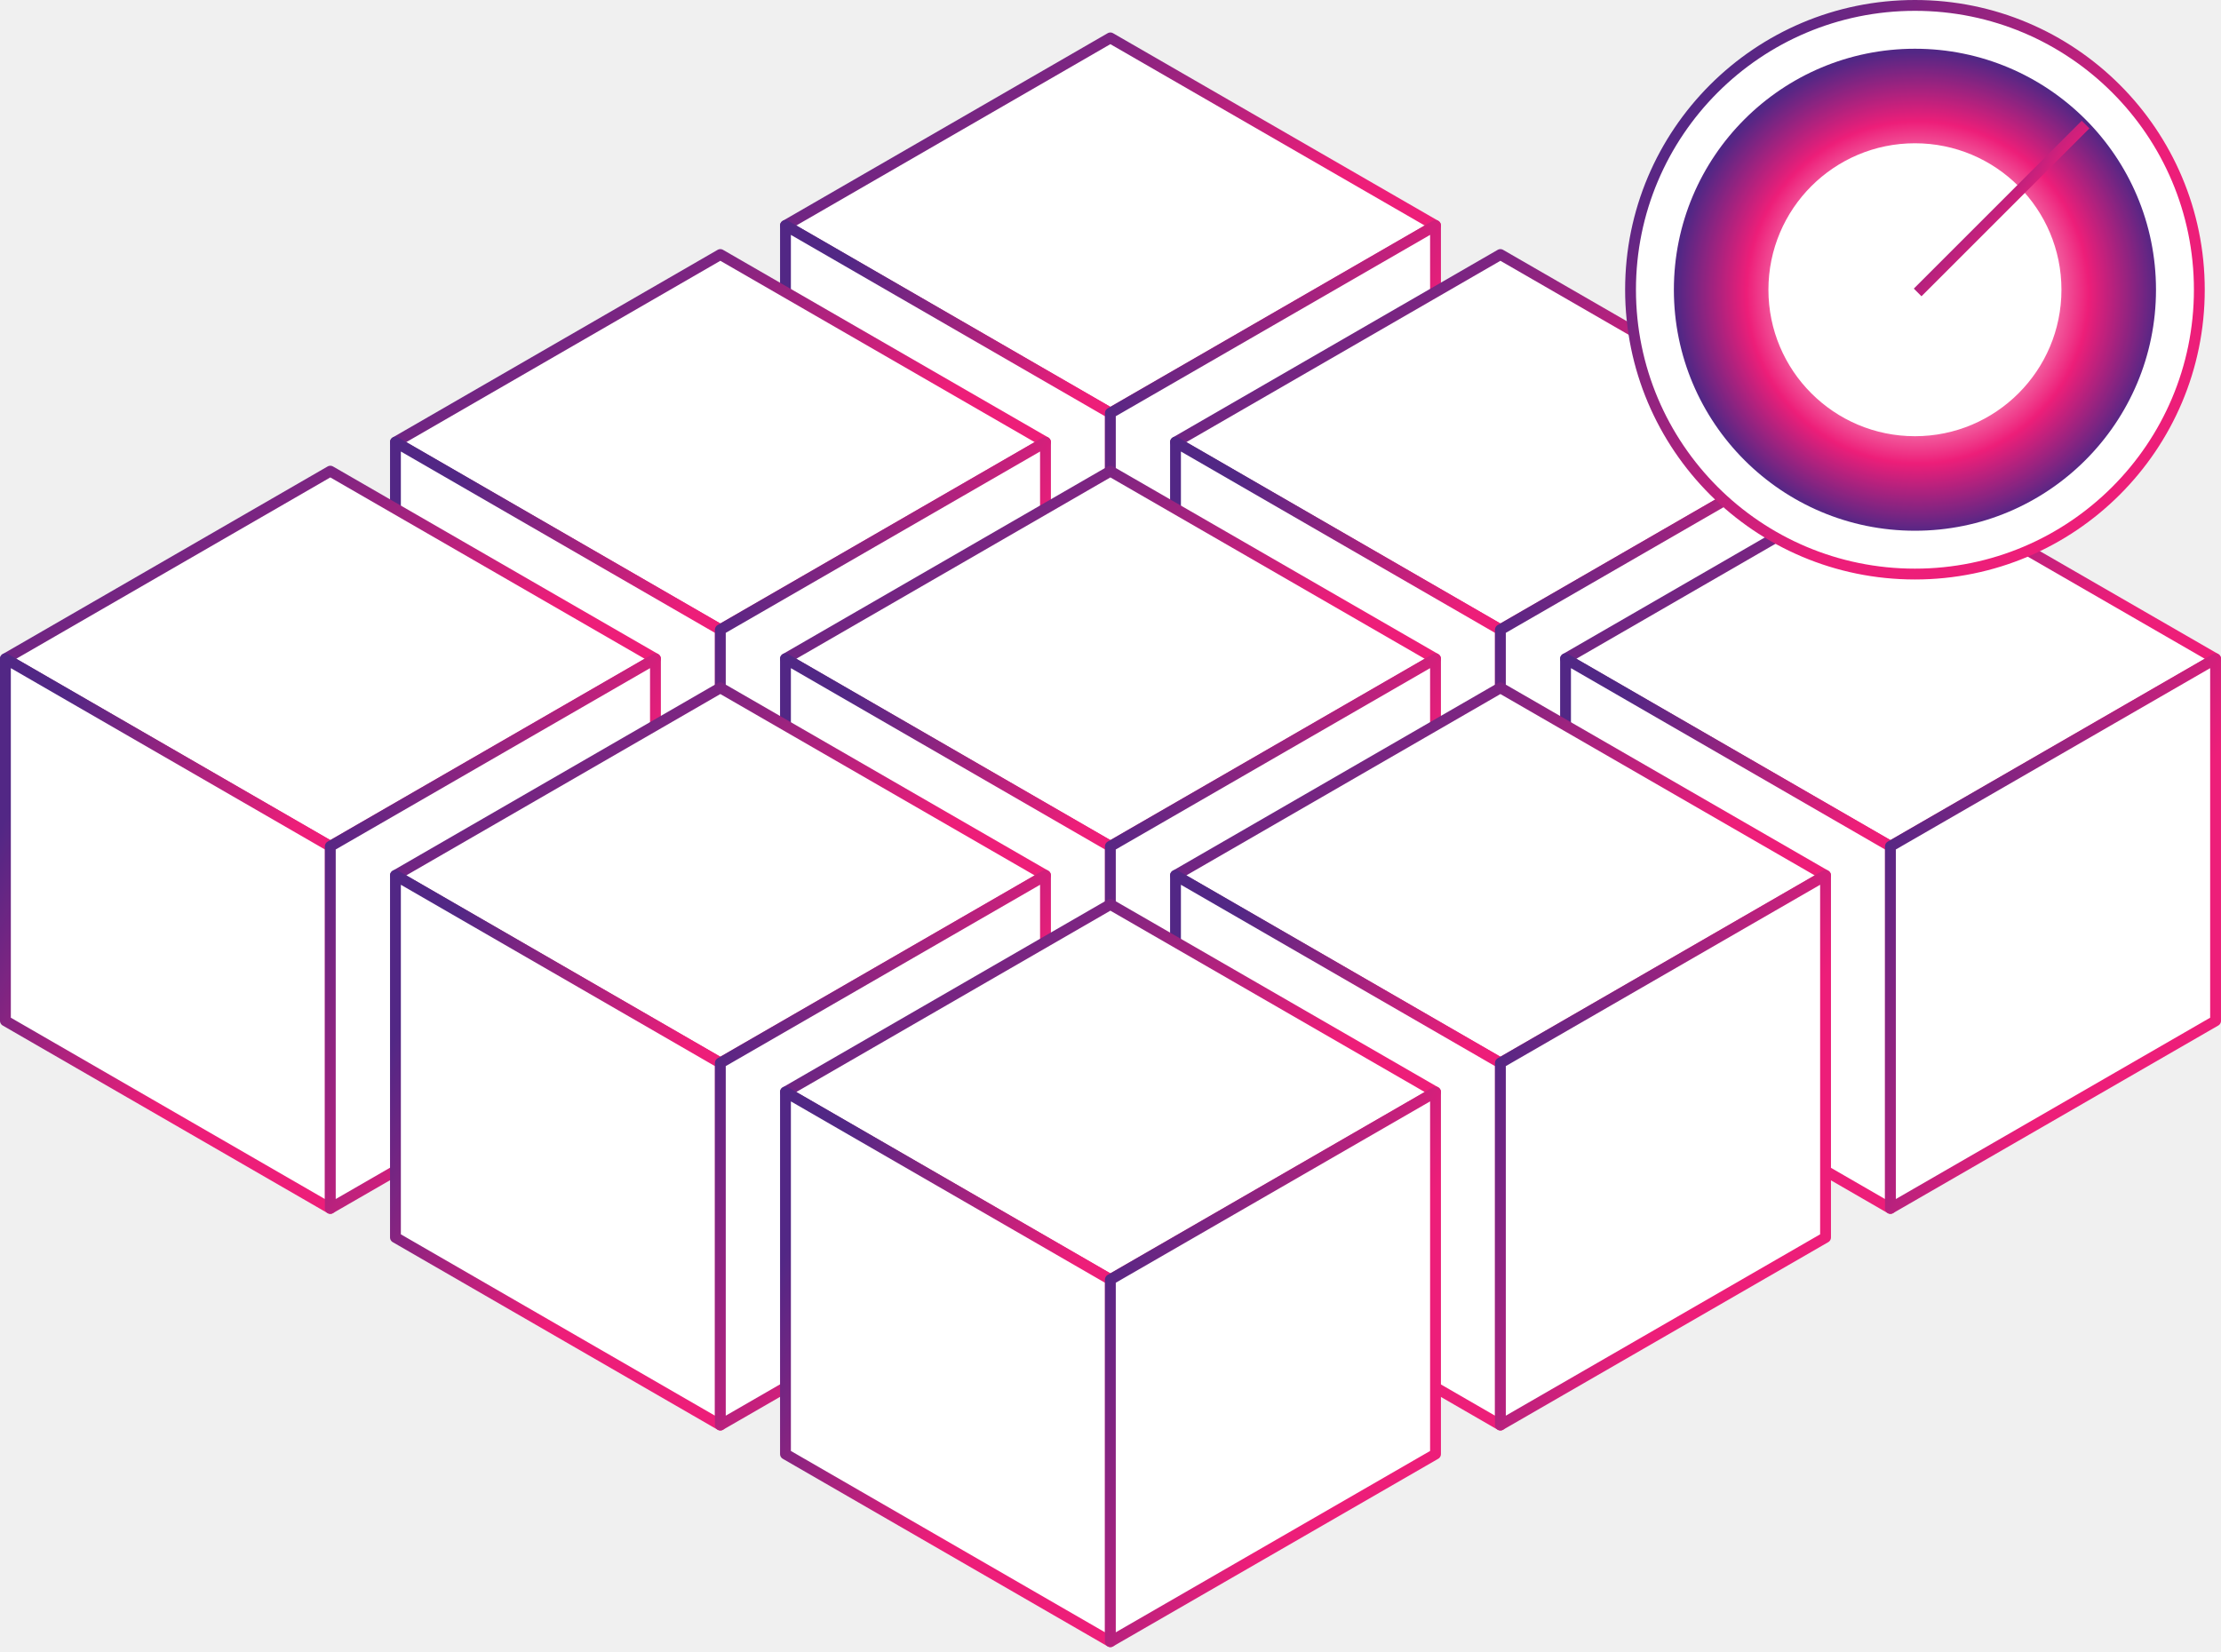
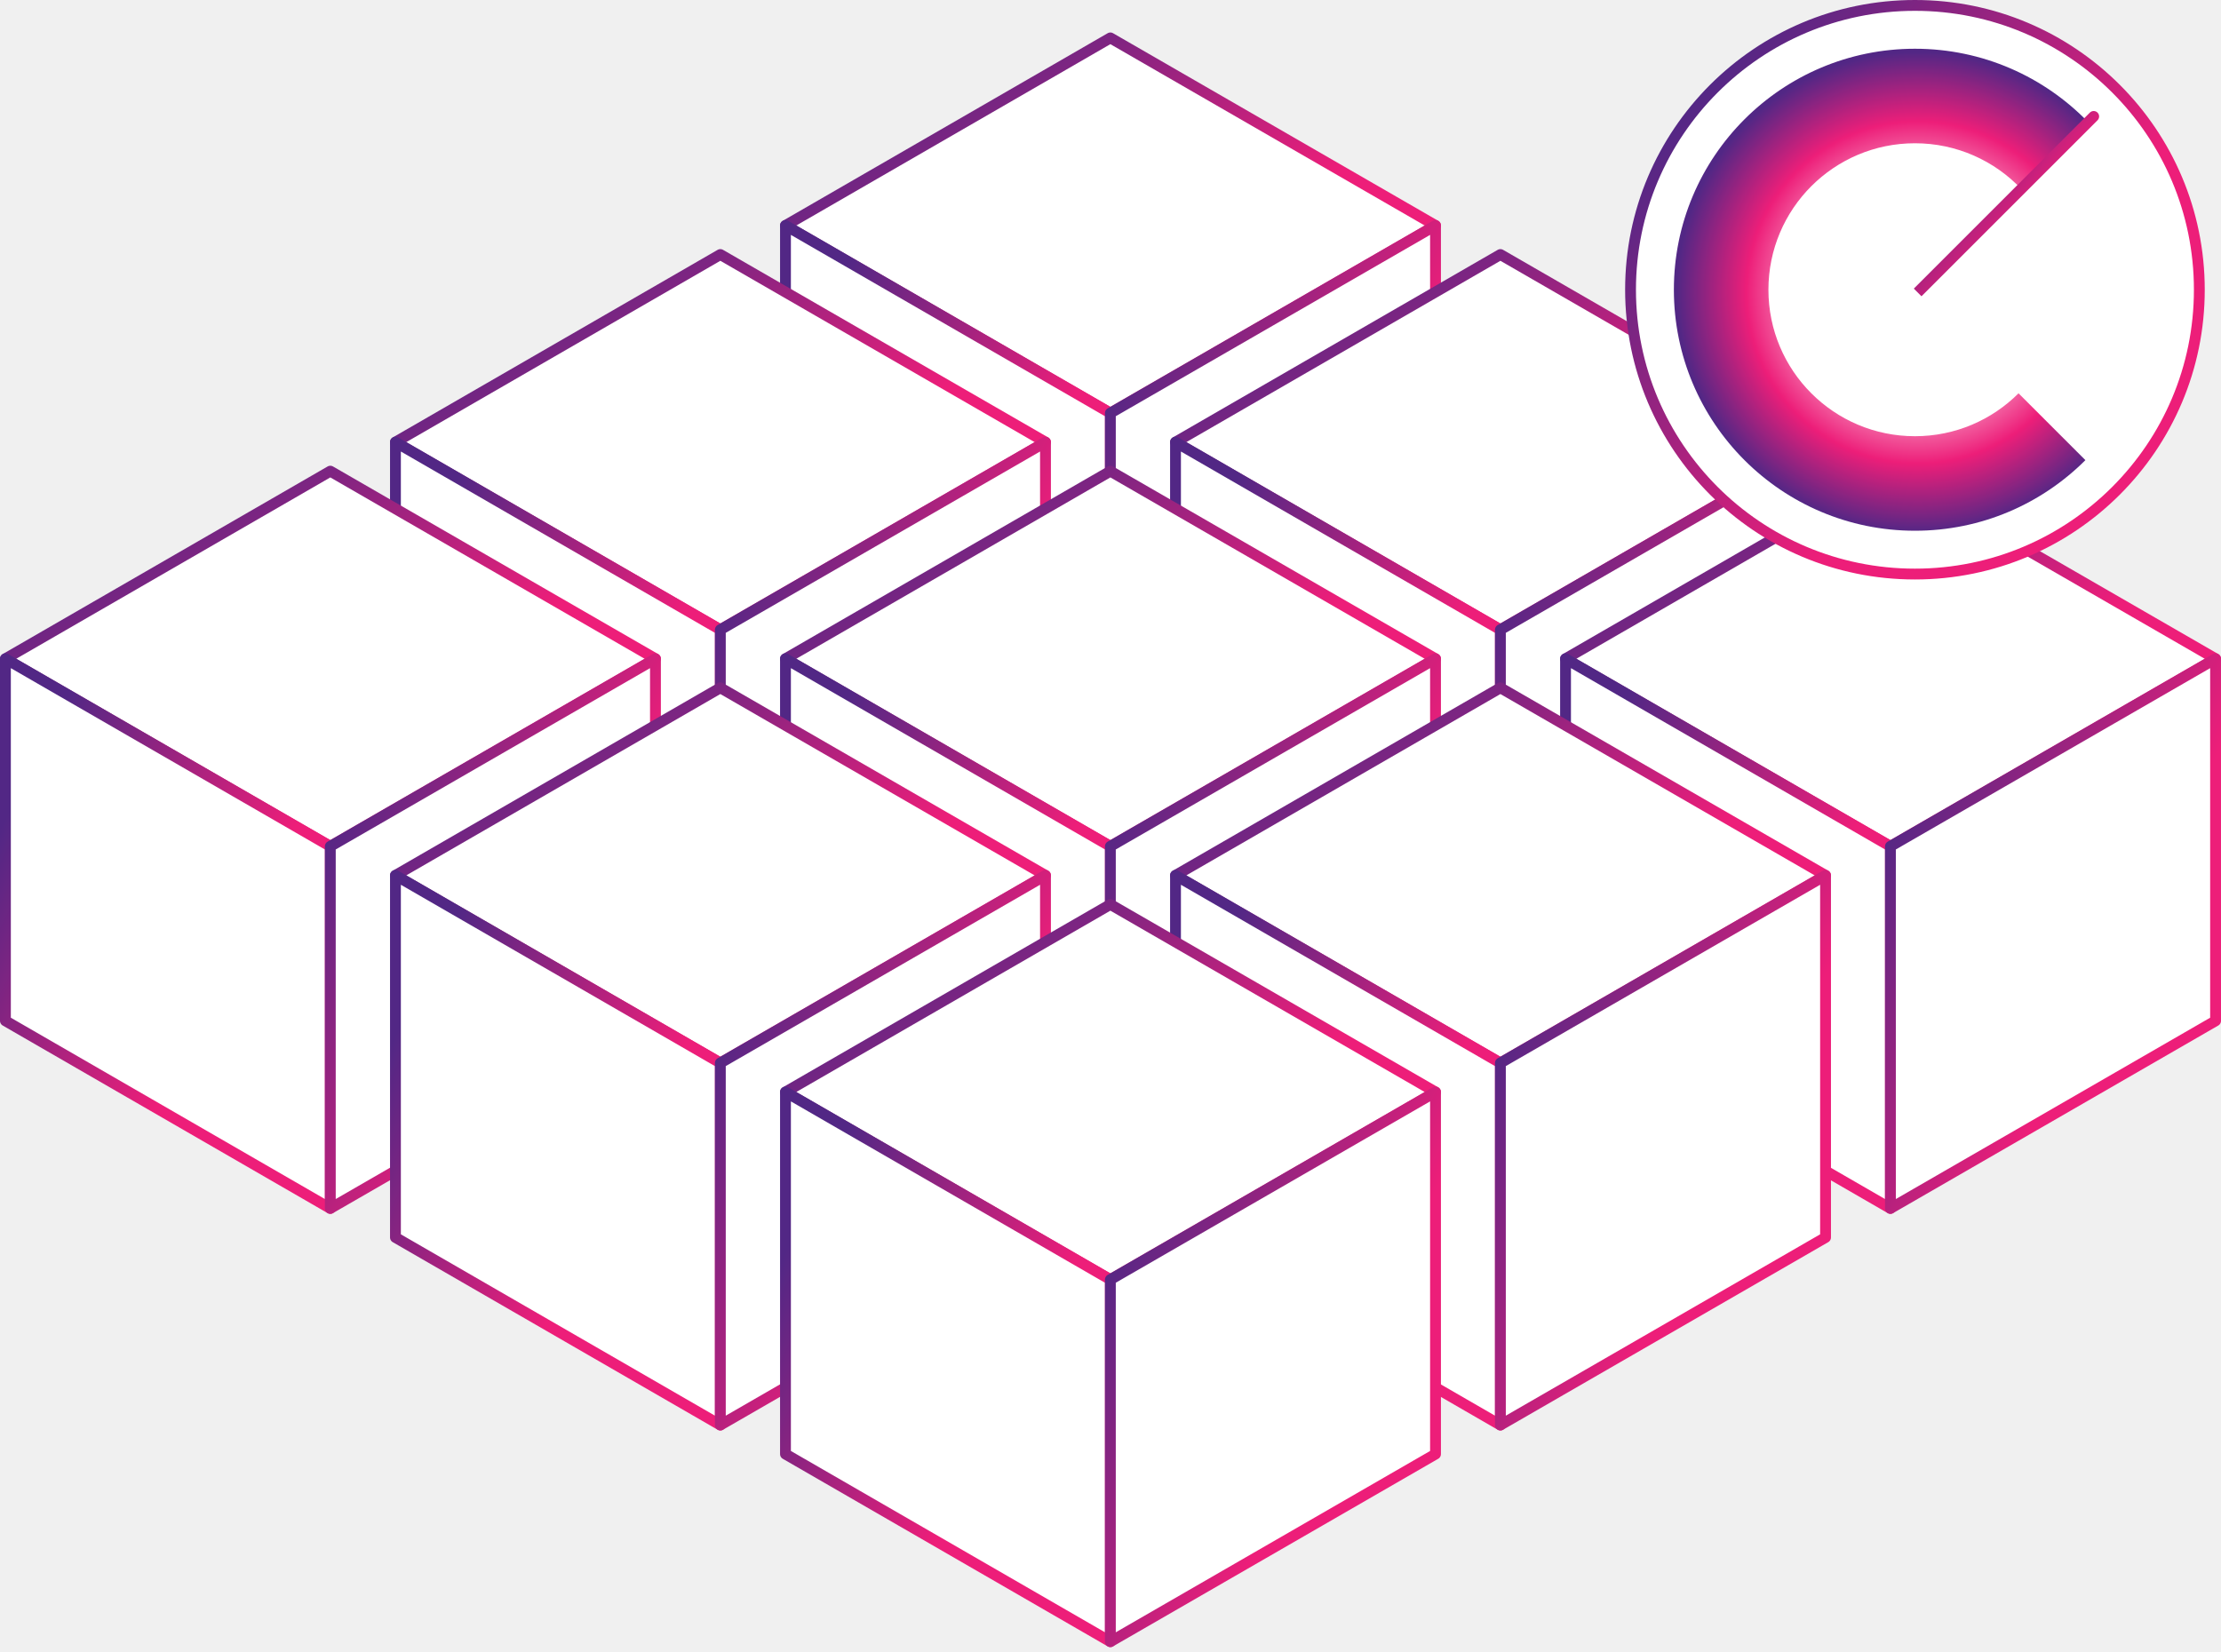
<svg xmlns="http://www.w3.org/2000/svg" width="410" height="305" viewBox="0 0 410 305" fill="none">
  <path d="M204.976 76.276L145 41.638L204.976 7L265 41.638L204.976 76.276Z" fill="white" stroke="url(#paint0_linear_17561_56235)" stroke-width="2" stroke-linejoin="round" />
  <path d="M204.976 143.133L145 108.495V41.639L204.976 76.277V143.133Z" fill="white" stroke="url(#paint1_linear_17561_56235)" stroke-width="2" stroke-linejoin="round" />
  <path d="M264.998 108.495L204.975 143.133V76.277L264.998 41.639V108.495Z" fill="white" stroke="url(#paint2_linear_17561_56235)" stroke-width="2" stroke-linejoin="round" />
  <path d="M276.976 116.276L217 81.638L276.976 47L337 81.638L276.976 116.276Z" fill="white" stroke="url(#paint3_linear_17561_56235)" stroke-width="2" stroke-linejoin="round" />
  <path d="M276.976 183.133L217 148.495V81.639L276.976 116.277V183.133Z" fill="white" stroke="url(#paint4_linear_17561_56235)" stroke-width="2" stroke-linejoin="round" />
  <path d="M336.998 148.495L276.975 183.133V116.277L336.998 81.639V148.495Z" fill="white" stroke="url(#paint5_linear_17561_56235)" stroke-width="2" stroke-linejoin="round" />
  <path d="M348.976 156.276L289 121.638L348.976 87L409 121.638L348.976 156.276Z" fill="white" stroke="url(#paint6_linear_17561_56235)" stroke-width="2" stroke-linejoin="round" />
  <path d="M348.976 223.133L289 188.495V121.639L348.976 156.277V223.133Z" fill="white" stroke="url(#paint7_linear_17561_56235)" stroke-width="2" stroke-linejoin="round" />
  <path d="M408.998 188.495L348.975 223.133V156.277L408.998 121.639V188.495Z" fill="white" stroke="url(#paint8_linear_17561_56235)" stroke-width="2" stroke-linejoin="round" />
  <path d="M132.976 116.276L73 81.638L132.976 47L193 81.638L132.976 116.276Z" fill="white" stroke="url(#paint9_linear_17561_56235)" stroke-width="2" stroke-linejoin="round" />
  <path d="M132.976 183.133L73 148.495V81.639L132.976 116.277V183.133Z" fill="white" stroke="url(#paint10_linear_17561_56235)" stroke-width="2" stroke-linejoin="round" />
  <path d="M192.998 148.495L132.975 183.133V116.277L192.998 81.639V148.495Z" fill="white" stroke="url(#paint11_linear_17561_56235)" stroke-width="2" stroke-linejoin="round" />
  <path d="M204.976 156.276L145 121.638L204.976 87L265 121.638L204.976 156.276Z" fill="white" stroke="url(#paint12_linear_17561_56235)" stroke-width="2" stroke-linejoin="round" />
  <path d="M204.976 223.133L145 188.495V121.639L204.976 156.277V223.133Z" fill="white" stroke="url(#paint13_linear_17561_56235)" stroke-width="2" stroke-linejoin="round" />
  <path d="M264.998 188.495L204.975 223.133V156.277L264.998 121.639V188.495Z" fill="white" stroke="url(#paint14_linear_17561_56235)" stroke-width="2" stroke-linejoin="round" />
  <path d="M276.976 196.276L217 161.638L276.976 127L337 161.638L276.976 196.276Z" fill="white" stroke="url(#paint15_linear_17561_56235)" stroke-width="2" stroke-linejoin="round" />
  <path d="M276.976 263.133L217 228.495V161.639L276.976 196.277V263.133Z" fill="white" stroke="url(#paint16_linear_17561_56235)" stroke-width="2" stroke-linejoin="round" />
  <path d="M336.998 228.495L276.975 263.133V196.277L336.998 161.639V228.495Z" fill="white" stroke="url(#paint17_linear_17561_56235)" stroke-width="2" stroke-linejoin="round" />
  <path d="M60.976 156.276L1 121.638L60.976 87L121 121.638L60.976 156.276Z" fill="white" stroke="url(#paint18_linear_17561_56235)" stroke-width="2" stroke-linejoin="round" />
  <path d="M60.976 223.133L1 188.495V121.639L60.976 156.277V223.133Z" fill="white" stroke="url(#paint19_linear_17561_56235)" stroke-width="2" stroke-linejoin="round" />
  <path d="M120.998 188.495L60.975 223.133V156.277L120.998 121.639V188.495Z" fill="white" stroke="url(#paint20_linear_17561_56235)" stroke-width="2" stroke-linejoin="round" />
  <path d="M132.976 196.276L73 161.638L132.976 127L193 161.638L132.976 196.276Z" fill="white" stroke="url(#paint21_linear_17561_56235)" stroke-width="2" stroke-linejoin="round" />
  <path d="M132.976 263.133L73 228.495V161.639L132.976 196.277V263.133Z" fill="white" stroke="url(#paint22_linear_17561_56235)" stroke-width="2" stroke-linejoin="round" />
  <path d="M192.998 228.495L132.975 263.133V196.277L192.998 161.639V228.495Z" fill="white" stroke="url(#paint23_linear_17561_56235)" stroke-width="2" stroke-linejoin="round" />
  <path d="M204.976 236.276L145 201.638L204.976 167L265 201.638L204.976 236.276Z" fill="white" stroke="url(#paint24_linear_17561_56235)" stroke-width="2" stroke-linejoin="round" />
  <path d="M204.976 303.133L145 268.495V201.639L204.976 236.277V303.133Z" fill="white" stroke="url(#paint25_linear_17561_56235)" stroke-width="2" stroke-linejoin="round" />
  <path d="M264.998 268.495L204.975 303.133V236.277L264.998 201.639V268.495Z" fill="white" stroke="url(#paint26_linear_17561_56235)" stroke-width="2" stroke-linejoin="round" />
  <rect x="301" y="1" width="105" height="105" rx="52.5" fill="white" />
  <rect x="301" y="1" width="105" height="105" rx="52.5" stroke="url(#paint27_linear_17561_56235)" stroke-width="2" stroke-linejoin="round" />
-   <path d="M398 53.5C398 78.077 378.077 98 353.5 98C328.923 98 309 78.077 309 53.5C309 28.923 328.923 9 353.5 9C378.077 9 398 28.923 398 53.5ZM326.454 53.5C326.454 68.437 338.563 80.546 353.5 80.546C368.437 80.546 380.546 68.437 380.546 53.5C380.546 38.563 368.437 26.454 353.5 26.454C338.563 26.454 326.454 38.563 326.454 53.5Z" fill="url(#paint28_angular_17561_56235)" />
-   <path d="M354 54L385 23" stroke="url(#paint29_linear_17561_56235)" stroke-width="2" stroke-linejoin="round" />
+   <path d="M385.462 22.538C377.373 14.189 366.043 9 353.5 9C328.923 9 309 28.923 309 53.5C309 78.077 328.923 98 353.5 98C365.788 98 376.913 93.019 384.966 84.966L372.624 72.624C367.73 77.519 360.969 80.546 353.5 80.546C338.563 80.546 326.454 68.437 326.454 53.5C326.454 38.563 338.563 26.454 353.5 26.454C361.223 26.454 368.19 29.691 373.118 34.882L385.462 22.538Z" fill="url(#paint28_angular_17561_56235)" />
+   <path d="M387.207 22.207C387.598 21.817 387.598 21.183 387.207 20.793C386.817 20.402 386.183 20.402 385.793 20.793L387.207 22.207ZM354.707 54.707L387.207 22.207L385.793 20.793L353.293 53.293L354.707 54.707Z" fill="url(#paint29_linear_17561_56235)" />
  <defs>
    <linearGradient id="paint0_linear_17561_56235" x1="233.697" y1="60.767" x2="189.668" y2="-3.459" gradientUnits="userSpaceOnUse">
      <stop offset="0.21" stop-color="#ED1E79" />
      <stop offset="1" stop-color="#522785" />
    </linearGradient>
    <linearGradient id="paint1_linear_17561_56235" x1="189.331" y1="120.41" x2="134.162" y2="92.956" gradientUnits="userSpaceOnUse">
      <stop offset="0.21" stop-color="#ED1E79" />
      <stop offset="1" stop-color="#522785" />
    </linearGradient>
    <linearGradient id="paint2_linear_17561_56235" x1="249.341" y1="120.41" x2="194.146" y2="92.922" gradientUnits="userSpaceOnUse">
      <stop offset="0.21" stop-color="#ED1E79" />
      <stop offset="1" stop-color="#522785" />
    </linearGradient>
    <linearGradient id="paint3_linear_17561_56235" x1="305.697" y1="100.766" x2="261.668" y2="36.541" gradientUnits="userSpaceOnUse">
      <stop offset="0.21" stop-color="#ED1E79" />
      <stop offset="1" stop-color="#522785" />
    </linearGradient>
    <linearGradient id="paint4_linear_17561_56235" x1="261.331" y1="160.41" x2="206.162" y2="132.956" gradientUnits="userSpaceOnUse">
      <stop offset="0.21" stop-color="#ED1E79" />
      <stop offset="1" stop-color="#522785" />
    </linearGradient>
    <linearGradient id="paint5_linear_17561_56235" x1="321.341" y1="160.41" x2="266.146" y2="132.922" gradientUnits="userSpaceOnUse">
      <stop offset="0.21" stop-color="#ED1E79" />
      <stop offset="1" stop-color="#522785" />
    </linearGradient>
    <linearGradient id="paint6_linear_17561_56235" x1="377.697" y1="140.766" x2="333.668" y2="76.541" gradientUnits="userSpaceOnUse">
      <stop offset="0.21" stop-color="#ED1E79" />
      <stop offset="1" stop-color="#522785" />
    </linearGradient>
    <linearGradient id="paint7_linear_17561_56235" x1="333.331" y1="200.41" x2="278.162" y2="172.956" gradientUnits="userSpaceOnUse">
      <stop offset="0.21" stop-color="#ED1E79" />
      <stop offset="1" stop-color="#522785" />
    </linearGradient>
    <linearGradient id="paint8_linear_17561_56235" x1="393.341" y1="200.41" x2="338.146" y2="172.922" gradientUnits="userSpaceOnUse">
      <stop offset="0.21" stop-color="#ED1E79" />
      <stop offset="1" stop-color="#522785" />
    </linearGradient>
    <linearGradient id="paint9_linear_17561_56235" x1="161.697" y1="100.766" x2="117.668" y2="36.541" gradientUnits="userSpaceOnUse">
      <stop offset="0.21" stop-color="#ED1E79" />
      <stop offset="1" stop-color="#522785" />
    </linearGradient>
    <linearGradient id="paint10_linear_17561_56235" x1="117.331" y1="160.41" x2="62.163" y2="132.956" gradientUnits="userSpaceOnUse">
      <stop offset="0.21" stop-color="#ED1E79" />
      <stop offset="1" stop-color="#522785" />
    </linearGradient>
    <linearGradient id="paint11_linear_17561_56235" x1="177.341" y1="160.41" x2="122.146" y2="132.922" gradientUnits="userSpaceOnUse">
      <stop offset="0.21" stop-color="#ED1E79" />
      <stop offset="1" stop-color="#522785" />
    </linearGradient>
    <linearGradient id="paint12_linear_17561_56235" x1="233.697" y1="140.766" x2="189.668" y2="76.541" gradientUnits="userSpaceOnUse">
      <stop offset="0.21" stop-color="#ED1E79" />
      <stop offset="1" stop-color="#522785" />
    </linearGradient>
    <linearGradient id="paint13_linear_17561_56235" x1="189.331" y1="200.41" x2="134.162" y2="172.956" gradientUnits="userSpaceOnUse">
      <stop offset="0.21" stop-color="#ED1E79" />
      <stop offset="1" stop-color="#522785" />
    </linearGradient>
    <linearGradient id="paint14_linear_17561_56235" x1="249.341" y1="200.41" x2="194.146" y2="172.922" gradientUnits="userSpaceOnUse">
      <stop offset="0.21" stop-color="#ED1E79" />
      <stop offset="1" stop-color="#522785" />
    </linearGradient>
    <linearGradient id="paint15_linear_17561_56235" x1="305.697" y1="180.766" x2="261.668" y2="116.541" gradientUnits="userSpaceOnUse">
      <stop offset="0.21" stop-color="#ED1E79" />
      <stop offset="1" stop-color="#522785" />
    </linearGradient>
    <linearGradient id="paint16_linear_17561_56235" x1="261.331" y1="240.41" x2="206.162" y2="212.956" gradientUnits="userSpaceOnUse">
      <stop offset="0.21" stop-color="#ED1E79" />
      <stop offset="1" stop-color="#522785" />
    </linearGradient>
    <linearGradient id="paint17_linear_17561_56235" x1="321.341" y1="240.41" x2="266.146" y2="212.922" gradientUnits="userSpaceOnUse">
      <stop offset="0.21" stop-color="#ED1E79" />
      <stop offset="1" stop-color="#522785" />
    </linearGradient>
    <linearGradient id="paint18_linear_17561_56235" x1="89.697" y1="140.766" x2="45.668" y2="76.541" gradientUnits="userSpaceOnUse">
      <stop offset="0.21" stop-color="#ED1E79" />
      <stop offset="1" stop-color="#522785" />
    </linearGradient>
    <linearGradient id="paint19_linear_17561_56235" x1="45.331" y1="200.41" x2="-9.838" y2="172.956" gradientUnits="userSpaceOnUse">
      <stop offset="0.21" stop-color="#ED1E79" />
      <stop offset="1" stop-color="#522785" />
    </linearGradient>
    <linearGradient id="paint20_linear_17561_56235" x1="105.341" y1="200.41" x2="50.146" y2="172.922" gradientUnits="userSpaceOnUse">
      <stop offset="0.21" stop-color="#ED1E79" />
      <stop offset="1" stop-color="#522785" />
    </linearGradient>
    <linearGradient id="paint21_linear_17561_56235" x1="161.697" y1="180.766" x2="117.668" y2="116.541" gradientUnits="userSpaceOnUse">
      <stop offset="0.21" stop-color="#ED1E79" />
      <stop offset="1" stop-color="#522785" />
    </linearGradient>
    <linearGradient id="paint22_linear_17561_56235" x1="117.331" y1="240.41" x2="62.163" y2="212.956" gradientUnits="userSpaceOnUse">
      <stop offset="0.21" stop-color="#ED1E79" />
      <stop offset="1" stop-color="#522785" />
    </linearGradient>
    <linearGradient id="paint23_linear_17561_56235" x1="177.341" y1="240.41" x2="122.146" y2="212.922" gradientUnits="userSpaceOnUse">
      <stop offset="0.21" stop-color="#ED1E79" />
      <stop offset="1" stop-color="#522785" />
    </linearGradient>
    <linearGradient id="paint24_linear_17561_56235" x1="233.697" y1="220.766" x2="189.668" y2="156.541" gradientUnits="userSpaceOnUse">
      <stop offset="0.21" stop-color="#ED1E79" />
      <stop offset="1" stop-color="#522785" />
    </linearGradient>
    <linearGradient id="paint25_linear_17561_56235" x1="189.331" y1="280.41" x2="134.162" y2="252.956" gradientUnits="userSpaceOnUse">
      <stop offset="0.21" stop-color="#ED1E79" />
      <stop offset="1" stop-color="#522785" />
    </linearGradient>
    <linearGradient id="paint26_linear_17561_56235" x1="249.341" y1="280.41" x2="194.146" y2="252.922" gradientUnits="userSpaceOnUse">
      <stop offset="0.21" stop-color="#ED1E79" />
      <stop offset="1" stop-color="#522785" />
    </linearGradient>
    <linearGradient id="paint27_linear_17561_56235" x1="378.61" y1="82.492" x2="308.107" y2="23.12" gradientUnits="userSpaceOnUse">
      <stop offset="0.21" stop-color="#ED1E79" />
      <stop offset="1" stop-color="#522785" />
    </linearGradient>
    <radialGradient id="paint28_angular_17561_56235" cx="0" cy="0" r="1" gradientUnits="userSpaceOnUse" gradientTransform="translate(354 54) rotate(-45) scale(44.5477)">
      <stop stop-color="white" />
      <stop offset="0.29" stop-color="white" />
      <stop offset="0.71" stop-color="#ED1E79" />
      <stop offset="1" stop-color="#522785" />
    </radialGradient>
    <linearGradient id="paint29_linear_17561_56235" x1="376.913" y1="47.06" x2="356.098" y2="29.531" gradientUnits="userSpaceOnUse">
      <stop offset="0.21" stop-color="#ED1E79" />
      <stop offset="1" stop-color="#522785" />
    </linearGradient>
  </defs>
</svg>
